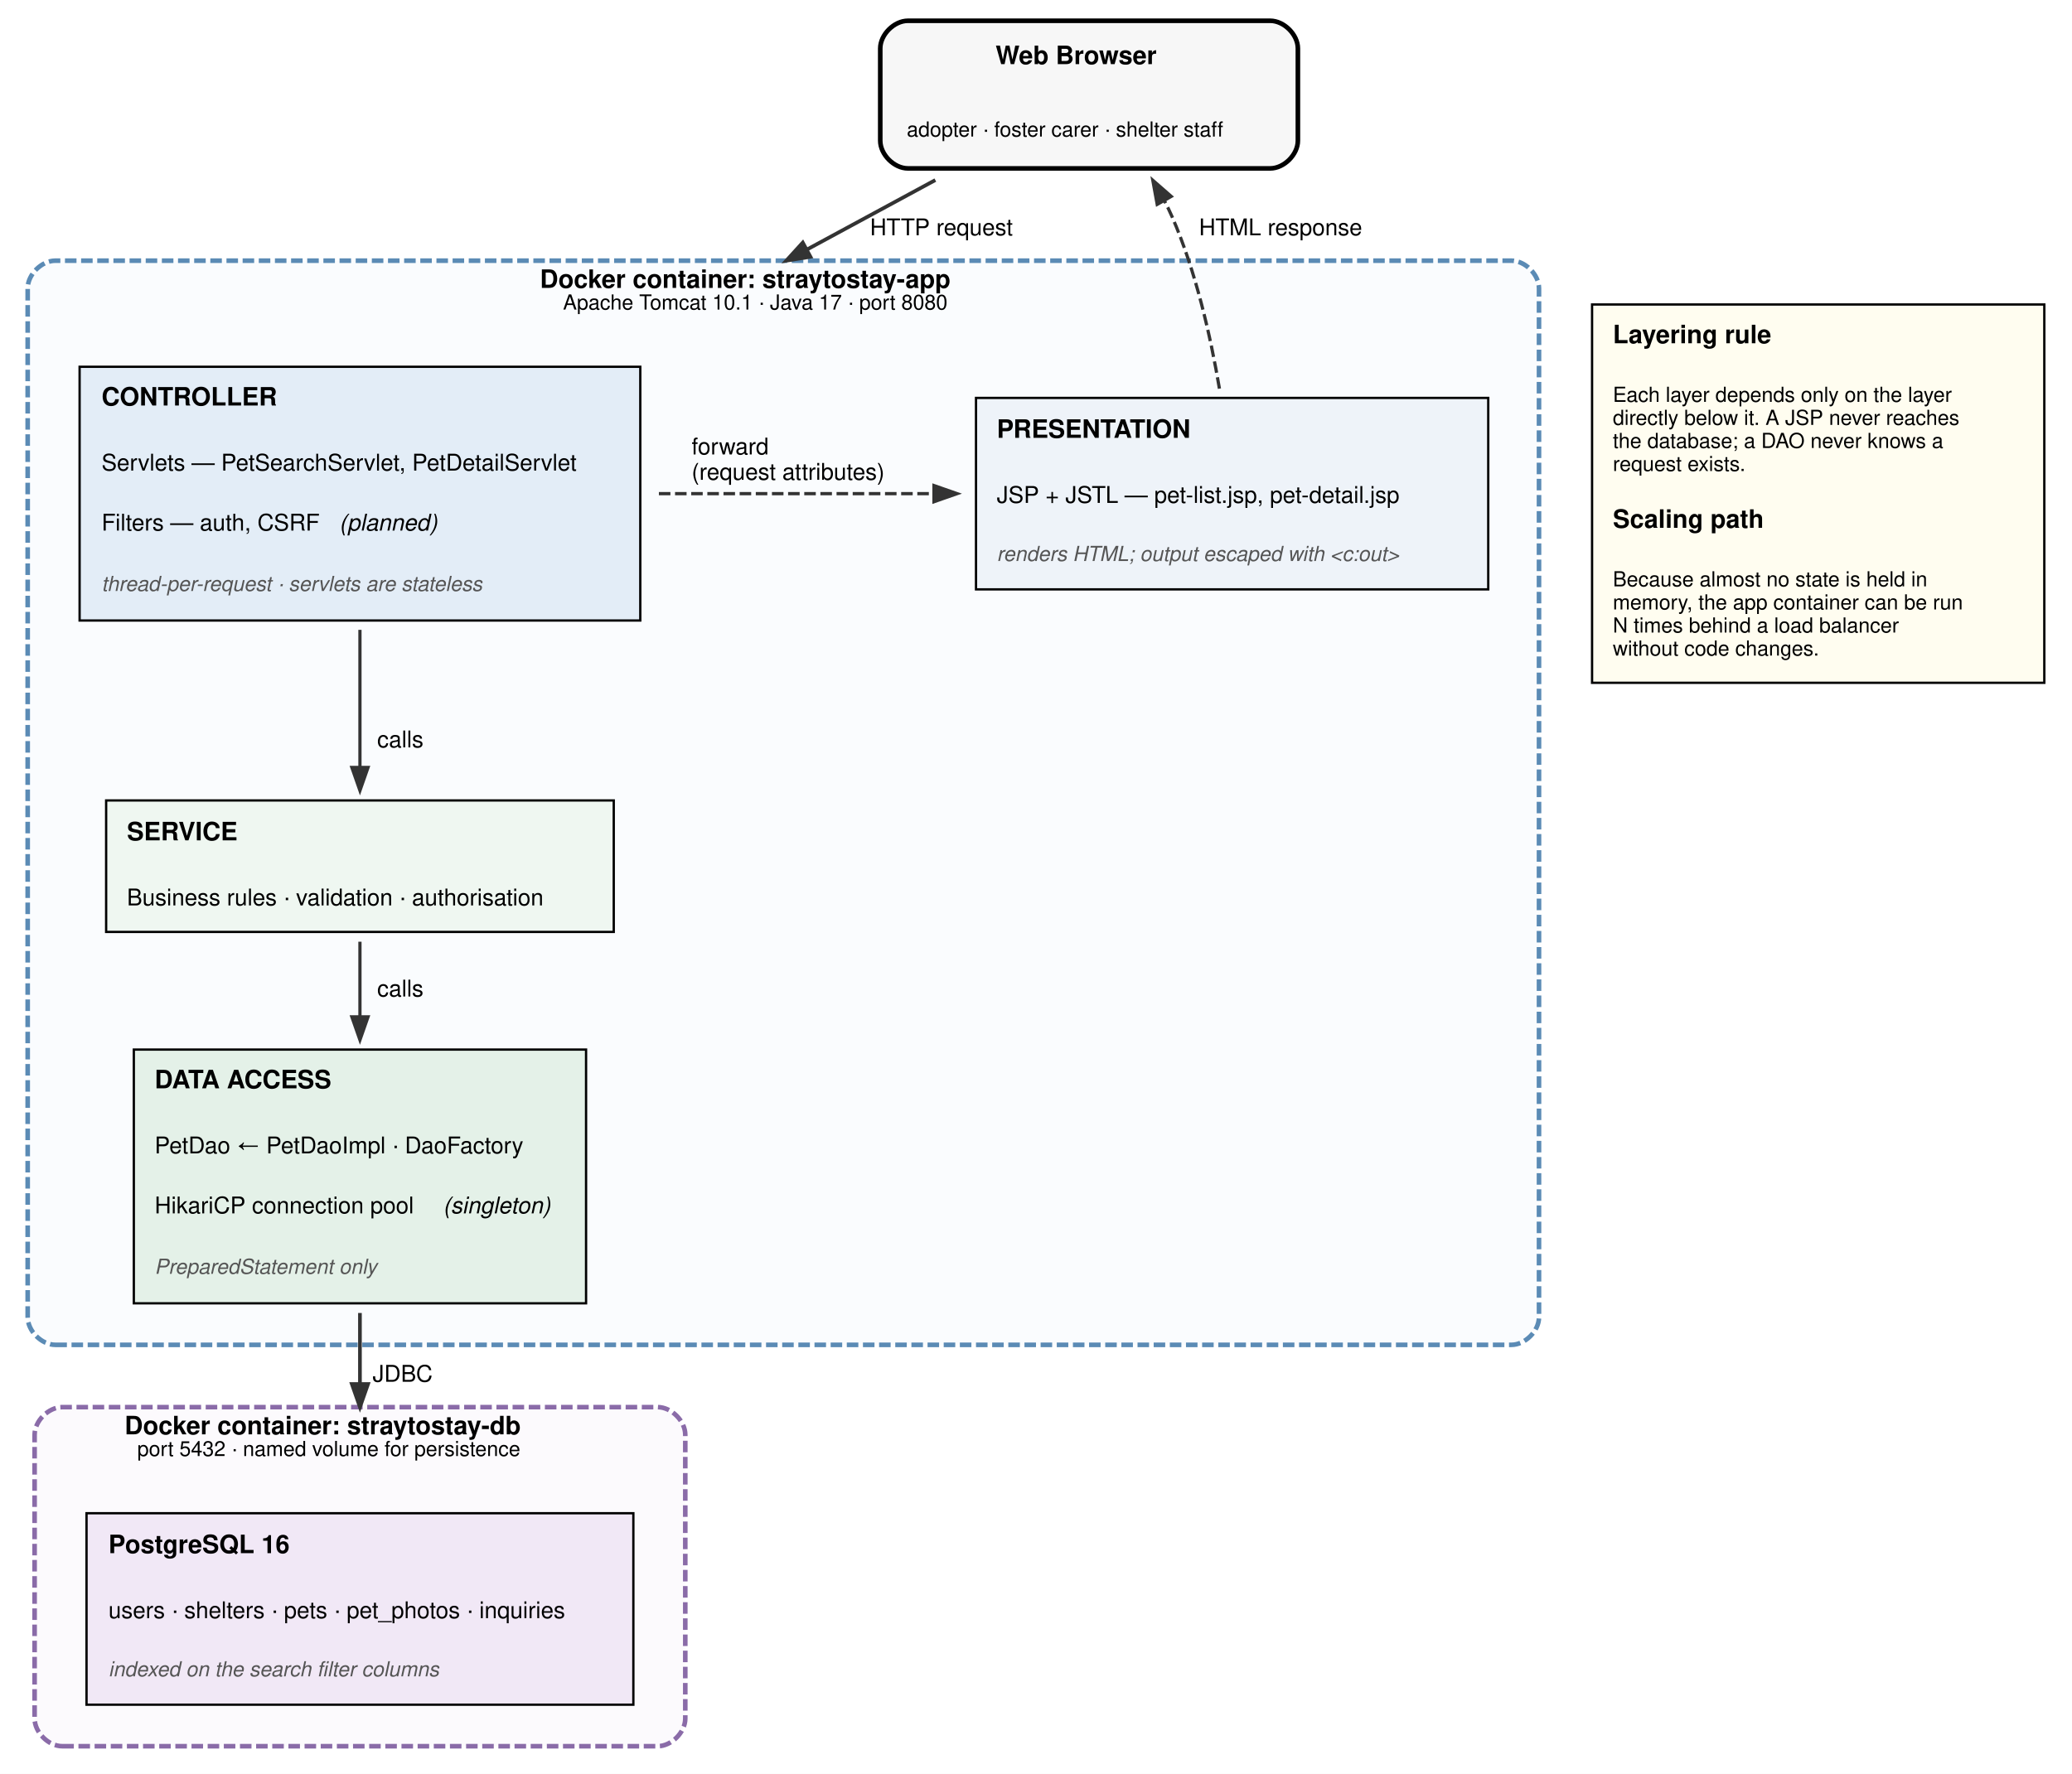
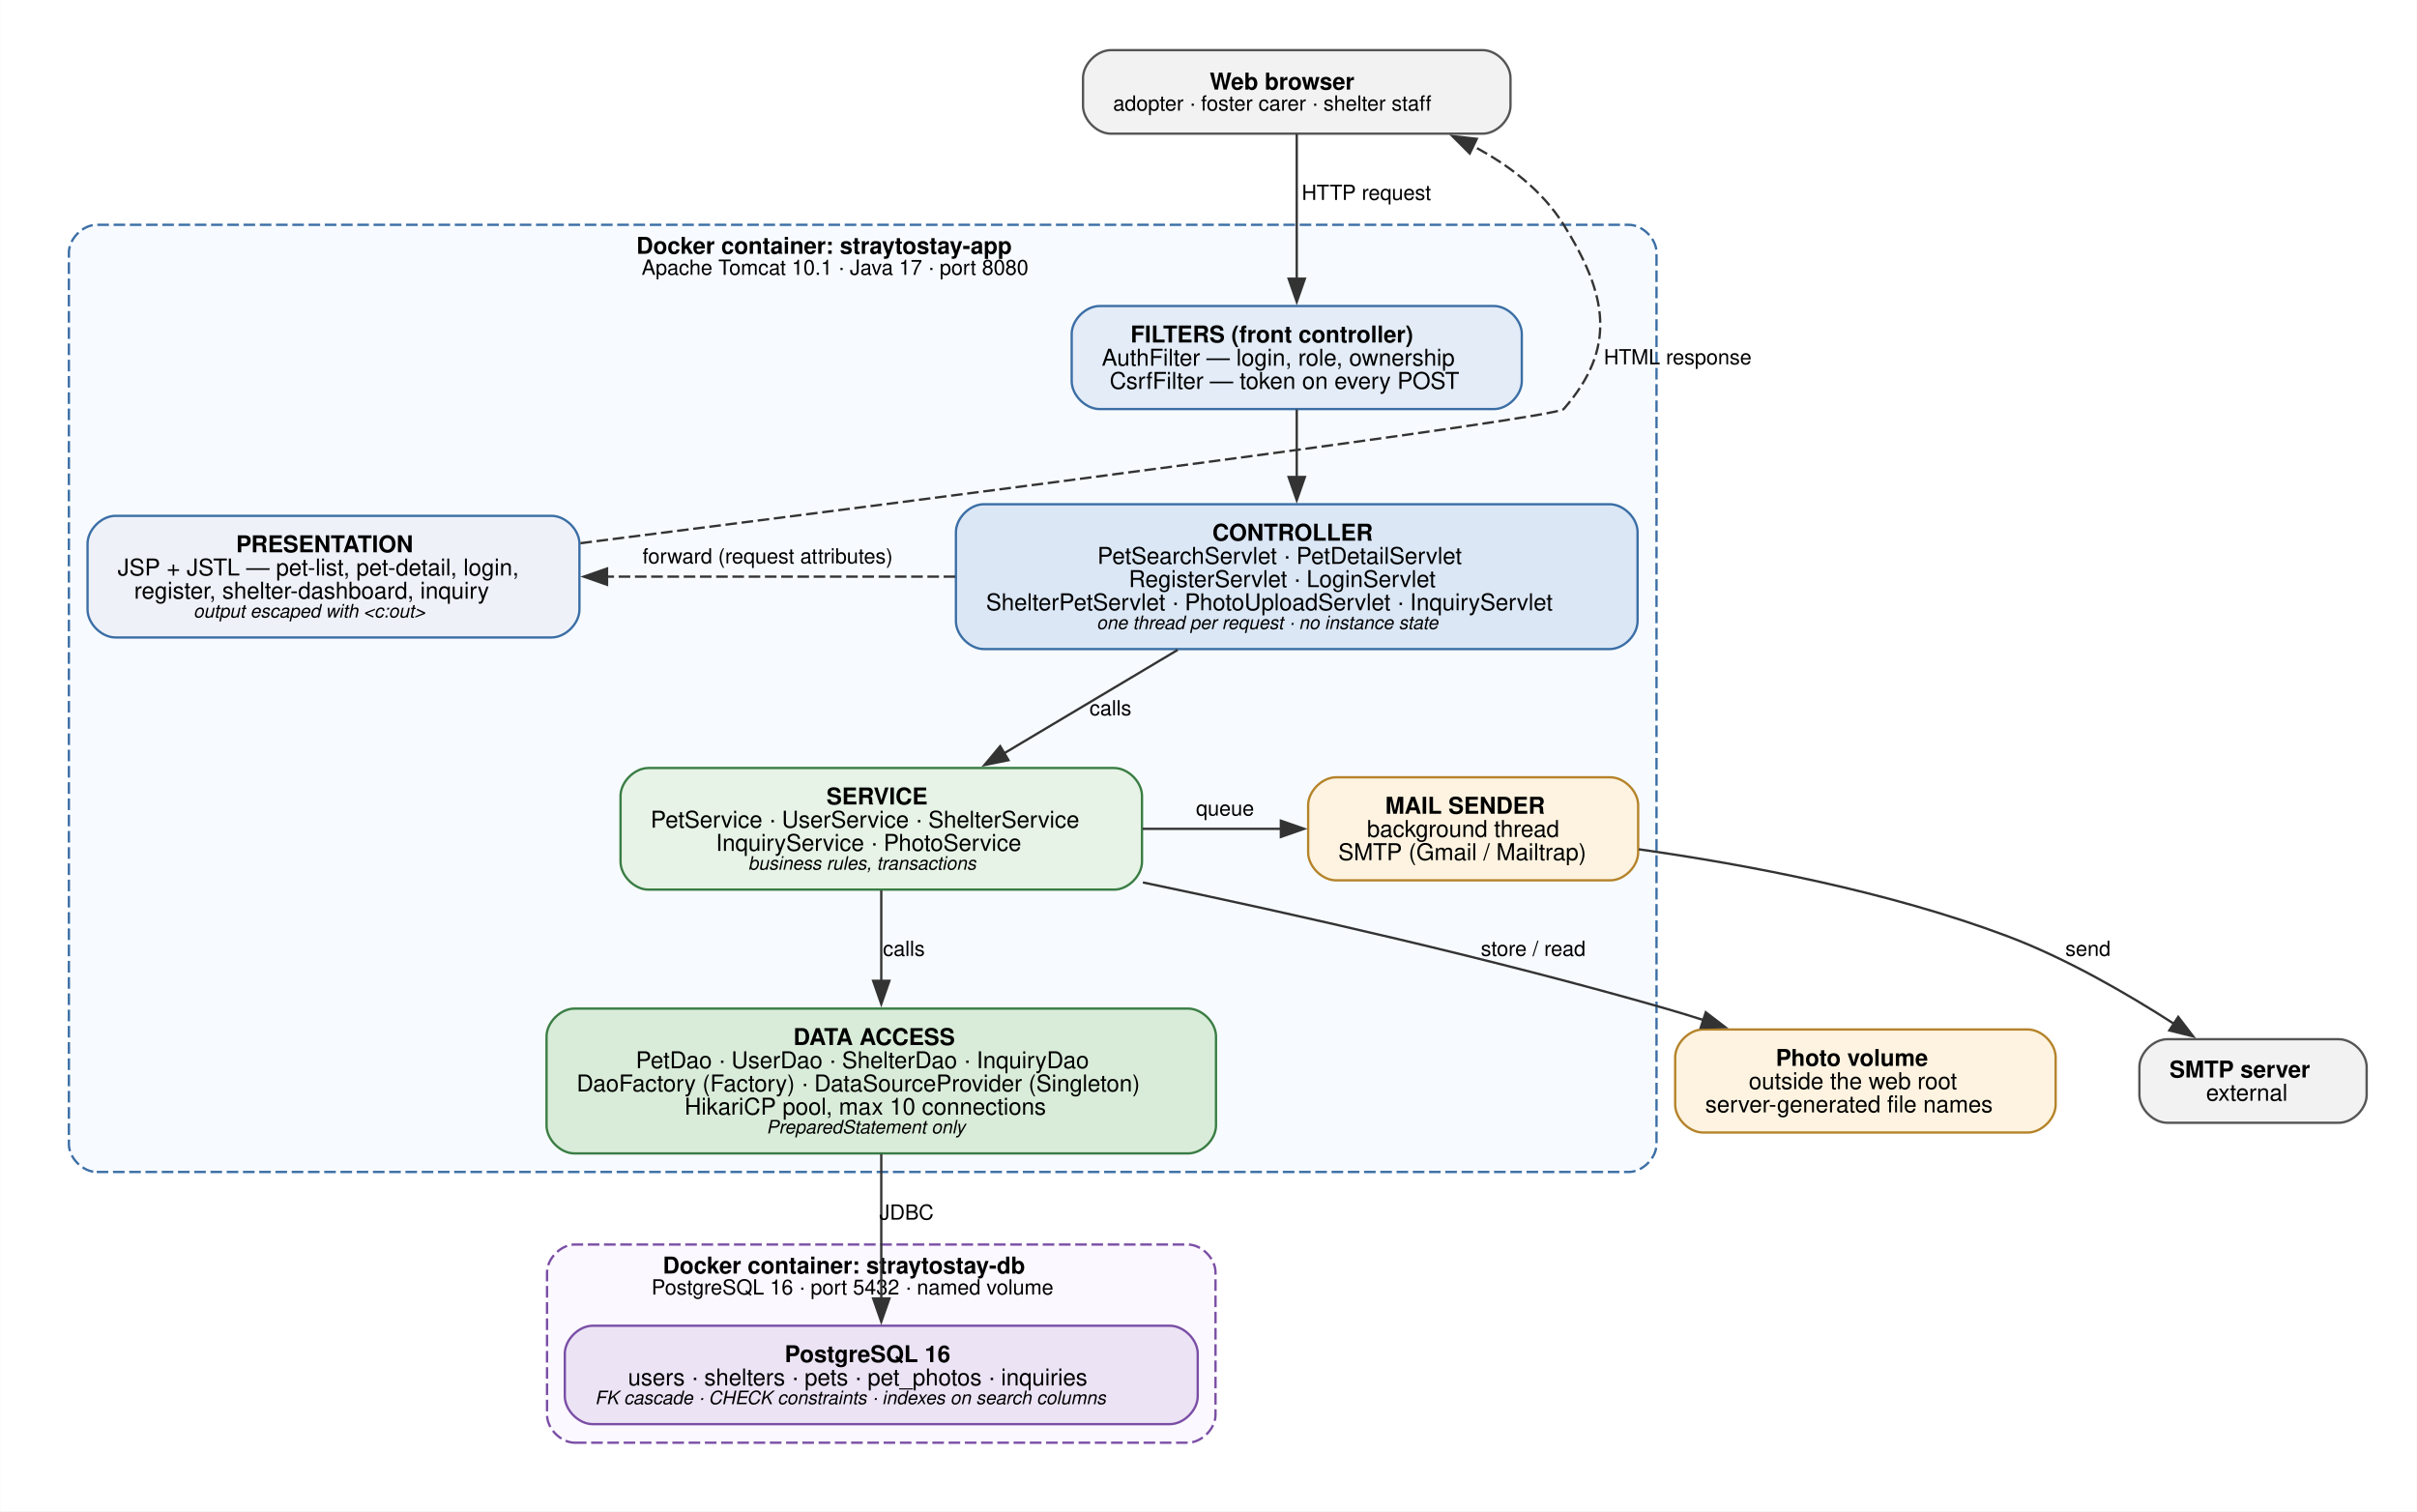
- <svg xmlns="http://www.w3.org/2000/svg" width="898pt" height="769pt" viewBox="0.00 0.00 898.00 769.00">
-   <g id="graph0" class="graph" transform="scale(1 1) rotate(0) translate(4 765)">
-     <polygon fill="white" stroke="transparent" points="-4,4 -4,-765 894,-765 894,4 -4,4" />
+ <svg xmlns="http://www.w3.org/2000/svg" width="1041pt" height="651pt" viewBox="0.00 0.00 1041.16 651.20">
+   <g id="graph0" class="graph" transform="scale(1 1) rotate(0) translate(21.6 629.6)">
+     <polygon fill="white" stroke="none" points="-21.6,21.6 -21.6,-629.6 1019.56,-629.6 1019.56,21.6 -21.6,21.6" />
+     <g id="clust2" class="cluster">
+       <path fill="#fbf8ff" stroke="#7a4ea5" stroke-dasharray="5,2" d="M226,-8C226,-8 490,-8 490,-8 496,-8 502,-14 502,-20 502,-20 502,-81.4 502,-81.4 502,-87.4 496,-93.4 490,-93.4 490,-93.4 226,-93.4 226,-93.4 220,-93.4 214,-87.4 214,-81.4 214,-81.4 214,-20 214,-20 214,-14 220,-8 226,-8" />
+       <text text-anchor="start" x="263.88" y="-80.9" font-family="Helvetica,sans-Serif" font-weight="bold" font-size="10.00">Docker container: straytostay-db</text>
+       <text text-anchor="start" x="259" y="-71.85" font-family="Helvetica,sans-Serif" font-size="9.00">PostgreSQL 16 · port 5432 · named volume</text>
+     </g>
    <g id="clust1" class="cluster">
-       <path fill="#fafcfe" stroke="#5b8bb5" stroke-width="2" stroke-dasharray="5,2" d="M20,-182C20,-182 651,-182 651,-182 657,-182 663,-188 663,-194 663,-194 663,-640 663,-640 663,-646 657,-652 651,-652 651,-652 20,-652 20,-652 14,-652 8,-646 8,-640 8,-640 8,-194 8,-194 8,-188 14,-182 20,-182" />
-       <text text-anchor="start" x="230" y="-640.2" font-family="Helvetica,sans-Serif" font-weight="bold" font-size="11.00">Docker container: straytostay-app</text>
-       <text text-anchor="start" x="240" y="-630.8" font-family="Helvetica,sans-Serif" font-size="9.00">Apache Tomcat 10.1 · Java 17 · port 8080</text>
-     </g>
-     <g id="clust2" class="cluster">
-       <path fill="#fcfafd" stroke="#8a6ba8" stroke-width="2" stroke-dasharray="5,2" d="M23,-8C23,-8 281,-8 281,-8 287,-8 293,-14 293,-20 293,-20 293,-143 293,-143 293,-149 287,-155 281,-155 281,-155 23,-155 23,-155 17,-155 11,-149 11,-143 11,-143 11,-20 11,-20 11,-14 17,-8 23,-8" />
-       <text text-anchor="start" x="50" y="-143.2" font-family="Helvetica,sans-Serif" font-weight="bold" font-size="11.00">Docker container: straytostay-db</text>
-       <text text-anchor="start" x="55.5" y="-133.8" font-family="Helvetica,sans-Serif" font-size="9.00">port 5432 · named volume for persistence</text>
+       <path fill="#f7fbff" stroke="#3b6ea5" stroke-dasharray="5,2" d="M20,-124.65C20,-124.65 680,-124.65 680,-124.65 686,-124.65 692,-130.65 692,-136.65 692,-136.65 692,-520.75 692,-520.75 692,-526.75 686,-532.75 680,-532.75 680,-532.75 20,-532.75 20,-532.75 14,-532.75 8,-526.75 8,-520.75 8,-520.75 8,-136.65 8,-136.65 8,-130.65 14,-124.65 20,-124.65" />
+       <text text-anchor="start" x="252.5" y="-520.25" font-family="Helvetica,sans-Serif" font-weight="bold" font-size="10.00">Docker container: straytostay-app</text>
+       <text text-anchor="start" x="254.75" y="-511.2" font-family="Helvetica,sans-Serif" font-size="9.00">Apache Tomcat 10.1 · Java 17 · port 8080</text>
    </g>
    <g id="node1" class="node">
-       <path fill="#f7f7f7" stroke="transparent" d="M389.5,-692C389.5,-692 546.5,-692 546.5,-692 552.5,-692 558.5,-698 558.5,-704 558.5,-704 558.5,-744 558.5,-744 558.5,-750 552.5,-756 546.5,-756 546.5,-756 389.5,-756 389.5,-756 383.5,-756 377.5,-750 377.5,-744 377.5,-744 377.5,-704 377.5,-704 377.5,-698 383.5,-692 389.5,-692" />
-       <text text-anchor="start" x="427.5" y="-737.2" font-family="Helvetica,sans-Serif" font-weight="bold" font-size="11.00">Web Browser</text>
-       <text text-anchor="start" x="389" y="-705.8" font-family="Helvetica,sans-Serif" font-size="9.00">adopter · foster carer · shelter staff</text>
-       <path fill="none" stroke="black" stroke-width="2" d="M389.5,-692C389.5,-692 546.5,-692 546.5,-692 552.5,-692 558.5,-698 558.5,-704 558.5,-704 558.5,-744 558.5,-744 558.5,-750 552.5,-756 546.5,-756 546.5,-756 389.5,-756 389.5,-756 383.5,-756 377.5,-750 377.5,-744 377.5,-744 377.5,-704 377.5,-704 377.5,-698 383.5,-692 389.5,-692" />
+       <path fill="#f2f2f2" stroke="#555555" d="M617.09,-608C617.09,-608 456.92,-608 456.92,-608 450.92,-608 444.92,-602 444.92,-596 444.92,-596 444.92,-584 444.92,-584 444.92,-578 450.92,-572 456.92,-572 456.92,-572 617.09,-572 617.09,-572 623.09,-572 629.09,-578 629.09,-584 629.09,-584 629.09,-596 629.09,-596 629.09,-602 623.09,-608 617.09,-608" />
+       <text text-anchor="start" x="499.5" y="-591" font-family="Helvetica,sans-Serif" font-weight="bold" font-size="10.00">Web browser</text>
+       <text text-anchor="start" x="457.88" y="-581.95" font-family="Helvetica,sans-Serif" font-size="9.00">adopter · foster carer · shelter staff</text>
+     </g>
+     <g id="node2" class="node">
+       <path fill="#e3ecf7" stroke="#3b6ea5" d="M621.96,-497.75C621.96,-497.75 452.04,-497.75 452.04,-497.75 446.04,-497.75 440.04,-491.75 440.04,-485.75 440.04,-485.75 440.04,-465.35 440.04,-465.35 440.04,-459.35 446.04,-453.35 452.04,-453.35 452.04,-453.35 621.96,-453.35 621.96,-453.35 627.96,-453.35 633.96,-459.35 633.96,-465.35 633.96,-465.35 633.96,-485.75 633.96,-485.75 633.96,-491.75 627.96,-497.75 621.96,-497.75" />
+       <text text-anchor="start" x="465.38" y="-482.05" font-family="Helvetica,sans-Serif" font-weight="bold" font-size="10.00">FILTERS (front controller)</text>
+       <text text-anchor="start" x="453" y="-472.05" font-family="Helvetica,sans-Serif" font-size="10.00">AuthFilter — login, role, ownership</text>
+       <text text-anchor="start" x="456.38" y="-462.05" font-family="Helvetica,sans-Serif" font-size="10.00">CsrfFilter — token on every POST</text>
+     </g>
+     <g id="edge1" class="edge">
+       <path fill="none" stroke="#333333" d="M537,-571.92C537,-555.38 537,-529.87 537,-509.4" />
+       <polygon fill="#333333" stroke="#333333" points="540.5,-509.54 537,-499.54 533.5,-509.54 540.5,-509.54" />
+       <text text-anchor="middle" x="567" y="-543.45" font-family="Helvetica,sans-Serif" font-size="9.00">HTTP request</text>
    </g>
    <g id="node3" class="node">
-       <polygon fill="#e3edf7" stroke="transparent" points="30.5,-496 30.5,-606 273.5,-606 273.5,-496 30.5,-496" />
-       <text text-anchor="start" x="40" y="-589.2" font-family="Helvetica,sans-Serif" font-weight="bold" font-size="11.00">CONTROLLER</text>
-       <text text-anchor="start" x="121" y="-589.2" font-family="Helvetica,sans-Serif" font-size="11.00">             </text>
-       <text text-anchor="start" x="40" y="-561" font-family="Helvetica,sans-Serif" font-size="10.00">Servlets — PetSearchServlet, PetDetailServlet</text>
-       <text text-anchor="start" x="40" y="-535" font-family="Helvetica,sans-Serif" font-size="10.00">Filters — auth, CSRF </text>
-       <text text-anchor="start" x="143" y="-535" font-family="Helvetica,sans-Serif" font-style="italic" font-size="10.00">(planned)</text>
-       <text text-anchor="start" x="40" y="-508.8" font-family="Helvetica,sans-Serif" font-style="italic" font-size="9.00" fill="#555555">thread-per-request · servlets are stateless</text>
-       <polygon fill="none" stroke="black" points="30.5,-496 30.5,-606 273.5,-606 273.5,-496 30.5,-496" />
+       <path fill="#dbe7f5" stroke="#3b6ea5" d="M671.84,-412.35C671.84,-412.35 402.16,-412.35 402.16,-412.35 396.16,-412.35 390.16,-406.35 390.16,-400.35 390.16,-400.35 390.16,-361.95 390.16,-361.95 390.16,-355.95 396.16,-349.95 402.16,-349.95 402.16,-349.95 671.84,-349.95 671.84,-349.95 677.84,-349.95 683.84,-355.95 683.84,-361.95 683.84,-361.95 683.84,-400.35 683.84,-400.35 683.84,-406.35 677.84,-412.35 671.84,-412.35" />
+       <text text-anchor="start" x="500.62" y="-396.65" font-family="Helvetica,sans-Serif" font-weight="bold" font-size="10.00">CONTROLLER</text>
+       <text text-anchor="start" x="451.12" y="-386.65" font-family="Helvetica,sans-Serif" font-size="10.00">PetSearchServlet · PetDetailServlet</text>
+       <text text-anchor="start" x="464.62" y="-376.65" font-family="Helvetica,sans-Serif" font-size="10.00">RegisterServlet · LoginServlet</text>
+       <text text-anchor="start" x="403.12" y="-366.65" font-family="Helvetica,sans-Serif" font-size="10.00">ShelterPetServlet · PhotoUploadServlet · InquiryServlet</text>
+       <text text-anchor="start" x="450.75" y="-358.55" font-family="Helvetica,sans-Serif" font-style="italic" font-size="8.00">one thread per request · no instance state</text>
    </g>
-     <g id="edge1" class="edge">
-       <path fill="none" stroke="#333333" stroke-width="1.6" d="M401.37,-686.94C384.47,-677.8 365.45,-667.51 345.64,-656.78" />
-       <polygon fill="#333333" stroke="#333333" stroke-width="1.6" points="347.25,-653.68 336.79,-652 343.92,-659.84 347.25,-653.68" />
-       <text text-anchor="middle" x="404" y="-663" font-family="Helvetica,sans-Serif" font-size="10.00">  HTTP request  </text>
+     <g id="edge2" class="edge">
+       <path fill="none" stroke="#333333" d="M537,-453.12C537,-444.37 537,-433.93 537,-423.78" />
+       <polygon fill="#333333" stroke="#333333" points="540.5,-424.08 537,-414.08 533.5,-424.08 540.5,-424.08" />
+     </g>
+     <g id="node4" class="node">
+       <path fill="#e6f3e6" stroke="#3a7d44" d="M458.33,-298.7C458.33,-298.7 257.67,-298.7 257.67,-298.7 251.67,-298.7 245.67,-292.7 245.67,-286.7 245.67,-286.7 245.67,-258.3 245.67,-258.3 245.67,-252.3 251.67,-246.3 257.67,-246.3 257.67,-246.3 458.33,-246.3 458.33,-246.3 464.33,-246.3 470.33,-252.3 470.33,-258.3 470.33,-258.3 470.33,-286.7 470.33,-286.7 470.33,-292.7 464.33,-298.7 458.33,-298.7" />
+       <text text-anchor="start" x="334.38" y="-283" font-family="Helvetica,sans-Serif" font-weight="bold" font-size="10.00">SERVICE</text>
+       <text text-anchor="start" x="258.62" y="-273" font-family="Helvetica,sans-Serif" font-size="10.00">PetService · UserService · ShelterService</text>
+       <text text-anchor="start" x="286.75" y="-263" font-family="Helvetica,sans-Serif" font-size="10.00">InquiryService · PhotoService</text>
+       <text text-anchor="start" x="300.62" y="-254.9" font-family="Helvetica,sans-Serif" font-style="italic" font-size="8.00">business rules, transactions</text>
+     </g>
+     <g id="edge3" class="edge">
+       <path fill="none" stroke="#333333" d="M485.71,-349.59C462.29,-335.64 434.59,-319.13 410.97,-305.06" />
+       <polygon fill="#333333" stroke="#333333" points="412.81,-302.08 402.43,-299.97 409.23,-308.1 412.81,-302.08" />
+       <text text-anchor="middle" x="456.75" y="-321.4" font-family="Helvetica,sans-Serif" font-size="9.00">calls</text>
+     </g>
+     <g id="node6" class="node">
+       <path fill="#eef2f8" stroke="#3b6ea5" d="M215.96,-407.35C215.96,-407.35 28.04,-407.35 28.04,-407.35 22.04,-407.35 16.04,-401.35 16.04,-395.35 16.04,-395.35 16.04,-366.95 16.04,-366.95 16.04,-360.95 22.04,-354.95 28.04,-354.95 28.04,-354.95 215.96,-354.95 215.96,-354.95 221.96,-354.95 227.96,-360.95 227.96,-366.95 227.96,-366.95 227.96,-395.35 227.96,-395.35 227.96,-401.35 221.96,-407.35 215.96,-407.35" />
+       <text text-anchor="start" x="80" y="-391.65" font-family="Helvetica,sans-Serif" font-weight="bold" font-size="10.00">PRESENTATION</text>
+       <text text-anchor="start" x="29" y="-381.65" font-family="Helvetica,sans-Serif" font-size="10.00">JSP + JSTL — pet-list, pet-detail, login,</text>
+       <text text-anchor="start" x="36.12" y="-371.65" font-family="Helvetica,sans-Serif" font-size="10.00">register, shelter-dashboard, inquiry</text>
+       <text text-anchor="start" x="61.62" y="-363.55" font-family="Helvetica,sans-Serif" font-style="italic" font-size="8.00">output escaped with &lt;c:out&gt;</text>
+     </g>
+     <g id="edge6" class="edge">
+       <path fill="none" stroke="#333333" stroke-dasharray="5,2" d="M389.87,-381.15C340.63,-381.15 286.42,-381.15 239.72,-381.15" />
+       <polygon fill="#333333" stroke="#333333" points="239.85,-377.65 229.85,-381.15 239.85,-384.65 239.85,-377.65" />
+       <text text-anchor="middle" x="309.06" y="-386.85" font-family="Helvetica,sans-Serif" font-size="9.00">forward (request attributes)</text>
+     </g>
+     <g id="node5" class="node">
+       <path fill="#d9ecd9" stroke="#3a7d44" d="M490.21,-195.05C490.21,-195.05 225.79,-195.05 225.79,-195.05 219.79,-195.05 213.79,-189.05 213.79,-183.05 213.79,-183.05 213.79,-144.65 213.79,-144.65 213.79,-138.65 219.79,-132.65 225.79,-132.65 225.79,-132.65 490.21,-132.65 490.21,-132.65 496.21,-132.65 502.21,-138.65 502.21,-144.65 502.21,-144.65 502.21,-183.05 502.21,-183.05 502.21,-189.05 496.21,-195.05 490.21,-195.05" />
+       <text text-anchor="start" x="320.12" y="-179.35" font-family="Helvetica,sans-Serif" font-weight="bold" font-size="10.00">DATA ACCESS</text>
+       <text text-anchor="start" x="252.25" y="-169.35" font-family="Helvetica,sans-Serif" font-size="10.00">PetDao · UserDao · ShelterDao · InquiryDao</text>
+       <text text-anchor="start" x="226.75" y="-159.35" font-family="Helvetica,sans-Serif" font-size="10.00">DaoFactory (Factory) · DataSourceProvider (Singleton)</text>
+       <text text-anchor="start" x="273.25" y="-149.35" font-family="Helvetica,sans-Serif" font-size="10.00">HikariCP pool, max 10 connections</text>
+       <text text-anchor="start" x="308.5" y="-141.25" font-family="Helvetica,sans-Serif" font-style="italic" font-size="8.00">PreparedStatement only</text>
+     </g>
+     <g id="edge4" class="edge">
+       <path fill="none" stroke="#333333" d="M358,-245.95C358,-234.23 358,-220.02 358,-206.79" />
+       <polygon fill="#333333" stroke="#333333" points="361.5,-207.02 358,-197.02 354.5,-207.02 361.5,-207.02" />
+       <text text-anchor="middle" x="367.75" y="-217.75" font-family="Helvetica,sans-Serif" font-size="9.00">calls</text>
    </g>
    <g id="node7" class="node">
-       <polygon fill="#fffdf0" stroke="transparent" points="686,-469 686,-633 882,-633 882,-469 686,-469" />
-       <text text-anchor="start" x="695" y="-616.2" font-family="Helvetica,sans-Serif" font-weight="bold" font-size="11.00">Layering rule</text>
-       <text text-anchor="start" x="695" y="-590.8" font-family="Helvetica,sans-Serif" font-size="9.00">Each layer depends only on the layer</text>
-       <text text-anchor="start" x="695" y="-580.8" font-family="Helvetica,sans-Serif" font-size="9.00">directly below it. A JSP never reaches</text>
-       <text text-anchor="start" x="695" y="-570.8" font-family="Helvetica,sans-Serif" font-size="9.00">the database; a DAO never knows a</text>
-       <text text-anchor="start" x="695" y="-560.8" font-family="Helvetica,sans-Serif" font-size="9.00">request exists.</text>
-       <text text-anchor="start" x="695" y="-536.2" font-family="Helvetica,sans-Serif" font-weight="bold" font-size="11.00">Scaling path</text>
-       <text text-anchor="start" x="695" y="-510.8" font-family="Helvetica,sans-Serif" font-size="9.00">Because almost no state is held in</text>
-       <text text-anchor="start" x="695" y="-500.8" font-family="Helvetica,sans-Serif" font-size="9.00">memory, the app container can be run</text>
-       <text text-anchor="start" x="695" y="-490.8" font-family="Helvetica,sans-Serif" font-size="9.00">N times behind a load balancer</text>
-       <text text-anchor="start" x="695" y="-480.8" font-family="Helvetica,sans-Serif" font-size="9.00">without code changes.</text>
-       <polygon fill="none" stroke="black" points="686,-469 686,-633 882,-633 882,-469 686,-469" />
+       <path fill="#fdf3e0" stroke="#b5832a" d="M672.09,-294.7C672.09,-294.7 553.91,-294.7 553.91,-294.7 547.91,-294.7 541.91,-288.7 541.91,-282.7 541.91,-282.7 541.91,-262.3 541.91,-262.3 541.91,-256.3 547.91,-250.3 553.91,-250.3 553.91,-250.3 672.09,-250.3 672.09,-250.3 678.09,-250.3 684.09,-256.3 684.09,-262.3 684.09,-262.3 684.09,-282.7 684.09,-282.7 684.09,-288.7 678.09,-294.7 672.09,-294.7" />
+       <text text-anchor="start" x="575.12" y="-279" font-family="Helvetica,sans-Serif" font-weight="bold" font-size="10.00">MAIL SENDER</text>
+       <text text-anchor="start" x="567.25" y="-269" font-family="Helvetica,sans-Serif" font-size="10.00">background thread</text>
+       <text text-anchor="start" x="554.88" y="-259" font-family="Helvetica,sans-Serif" font-size="10.00">SMTP (Gmail / Mailtrap)</text>
    </g>
-     <g id="node2" class="node">
-       <polygon fill="#eef3f9" stroke="transparent" points="419,-509.5 419,-592.5 641,-592.5 641,-509.5 419,-509.5" />
-       <text text-anchor="start" x="428" y="-575.2" font-family="Helvetica,sans-Serif" font-weight="bold" font-size="11.00">PRESENTATION</text>
-       <text text-anchor="start" x="521" y="-575.2" font-family="Helvetica,sans-Serif" font-size="11.00">           </text>
-       <text text-anchor="start" x="428" y="-547" font-family="Helvetica,sans-Serif" font-size="10.00">JSP + JSTL — pet-list.jsp, pet-detail.jsp</text>
-       <text text-anchor="start" x="428" y="-521.8" font-family="Helvetica,sans-Serif" font-style="italic" font-size="9.00" fill="#555555">renders HTML; output escaped with &lt;c:out&gt;</text>
-       <polygon fill="none" stroke="black" points="419,-509.5 419,-592.5 641,-592.5 641,-509.5 419,-509.5" />
+     <g id="edge9" class="edge">
+       <path fill="none" stroke="#333333" d="M470.59,-272.5C490.68,-272.5 511.28,-272.5 530.34,-272.5" />
+       <polygon fill="#333333" stroke="#333333" points="530.16,-276 540.16,-272.5 530.16,-269 530.16,-276" />
+       <text text-anchor="middle" x="506.12" y="-278.2" font-family="Helvetica,sans-Serif" font-size="9.00">queue</text>
    </g>
-     <g id="edge6" class="edge">
-       <path fill="none" stroke="#333333" stroke-width="1.4" stroke-dasharray="5,2" d="M524.5,-596.52C520.63,-619.44 514.25,-647.44 504,-671 502.98,-673.33 501.86,-675.67 500.65,-678" />
-       <polygon fill="#333333" stroke="#333333" stroke-width="1.4" points="497.53,-676.41 495.63,-686.83 503.61,-679.86 497.53,-676.41" />
-       <text text-anchor="middle" x="551" y="-663" font-family="Helvetica,sans-Serif" font-size="10.00">  HTML response  </text>
+     <g id="node9" class="node">
+       <path fill="#fdf3e0" stroke="#b5832a" d="M851.96,-186.05C851.96,-186.05 712.04,-186.05 712.04,-186.05 706.04,-186.05 700.04,-180.05 700.04,-174.05 700.04,-174.05 700.04,-153.65 700.04,-153.65 700.04,-147.65 706.04,-141.65 712.04,-141.65 712.04,-141.65 851.96,-141.65 851.96,-141.65 857.96,-141.65 863.96,-147.65 863.96,-153.65 863.96,-153.65 863.96,-174.05 863.96,-174.05 863.96,-180.05 857.96,-186.05 851.96,-186.05" />
+       <text text-anchor="start" x="743.38" y="-170.35" font-family="Helvetica,sans-Serif" font-weight="bold" font-size="10.00">Photo volume</text>
+       <text text-anchor="start" x="731.75" y="-160.35" font-family="Helvetica,sans-Serif" font-size="10.00">outside the web root</text>
+       <text text-anchor="start" x="713" y="-150.35" font-family="Helvetica,sans-Serif" font-size="10.00">server-generated file names</text>
    </g>
-     <g id="edge4" class="edge">
-       <path fill="none" stroke="#333333" stroke-width="1.4" stroke-dasharray="5,2" d="M281.56,-551C320.01,-551 362.12,-551 400.56,-551" />
-       <polygon fill="#333333" stroke="#333333" stroke-width="1.4" points="400.78,-554.5 410.78,-551 400.78,-547.5 400.78,-554.5" />
-       <text text-anchor="start" x="295.75" y="-568" font-family="Helvetica,sans-Serif" font-size="10.00">  forward</text>
-       <text text-anchor="start" x="295.75" y="-557" font-family="Helvetica,sans-Serif" font-size="10.00">  (request attributes)</text>
+     <g id="edge8" class="edge">
+       <path fill="none" stroke="#333333" d="M470.72,-249.4C536.83,-235.6 621.7,-216.42 696,-195.05 701.37,-193.5 706.91,-191.81 712.44,-190.04" />
+       <polygon fill="#333333" stroke="#333333" points="713.22,-193.46 721.63,-187.02 711.04,-186.81 713.22,-193.46" />
+       <text text-anchor="middle" x="638.88" y="-217.75" font-family="Helvetica,sans-Serif" font-size="9.00">store / read</text>
    </g>
-     <g id="node4" class="node">
-       <polygon fill="#eff7f1" stroke="transparent" points="42,-361 42,-418 262,-418 262,-361 42,-361" />
-       <text text-anchor="start" x="51" y="-400.7" font-family="Helvetica,sans-Serif" font-weight="bold" font-size="11.00">SERVICE</text>
-       <text text-anchor="start" x="103" y="-400.7" font-family="Helvetica,sans-Serif" font-size="11.00">                     </text>
-       <text text-anchor="start" x="51" y="-372.5" font-family="Helvetica,sans-Serif" font-size="10.00">Business rules · validation · authorisation</text>
-       <polygon fill="none" stroke="black" points="42,-361 42,-418 262,-418 262,-361 42,-361" />
-     </g>
-     <g id="edge2" class="edge">
-       <path fill="none" stroke="#333333" stroke-width="1.4" d="M152,-491.97C152,-472.22 152,-450.54 152,-432.32" />
-       <polygon fill="#333333" stroke="#333333" stroke-width="1.4" points="155.5,-432.3 152,-422.3 148.5,-432.3 155.5,-432.3" />
-       <text text-anchor="middle" x="169.5" y="-441" font-family="Helvetica,sans-Serif" font-size="10.00">  calls  </text>
-     </g>
-     <g id="node5" class="node">
-       <polygon fill="#e4f1e8" stroke="transparent" points="54,-200 54,-310 250,-310 250,-200 54,-200" />
-       <text text-anchor="start" x="63" y="-293.2" font-family="Helvetica,sans-Serif" font-weight="bold" font-size="11.00">DATA ACCESS</text>
-       <text text-anchor="start" x="147" y="-293.2" font-family="Helvetica,sans-Serif" font-size="11.00">          </text>
-       <text text-anchor="start" x="63" y="-265" font-family="Helvetica,sans-Serif" font-size="10.00">PetDao ← PetDaoImpl · DaoFactory</text>
-       <text text-anchor="start" x="63" y="-239" font-family="Helvetica,sans-Serif" font-size="10.00">HikariCP connection pool </text>
-       <text text-anchor="start" x="188" y="-239" font-family="Helvetica,sans-Serif" font-style="italic" font-size="10.00">(singleton)</text>
-       <text text-anchor="start" x="63" y="-212.8" font-family="Helvetica,sans-Serif" font-style="italic" font-size="9.00" fill="#555555">PreparedStatement only</text>
-       <polygon fill="none" stroke="black" points="54,-200 54,-310 250,-310 250,-200 54,-200" />
-     </g>
-     <g id="edge3" class="edge">
-       <path fill="none" stroke="#333333" stroke-width="1.4" d="M152,-356.76C152,-346.97 152,-335.79 152,-324.52" />
-       <polygon fill="#333333" stroke="#333333" stroke-width="1.4" points="155.5,-324.18 152,-314.18 148.5,-324.18 155.5,-324.18" />
-       <text text-anchor="middle" x="169.5" y="-333" font-family="Helvetica,sans-Serif" font-size="10.00">  calls  </text>
-     </g>
-     <g id="node6" class="node">
-       <polygon fill="#f1e8f6" stroke="transparent" points="33.5,-26 33.5,-109 270.5,-109 270.5,-26 33.5,-26" />
-       <text text-anchor="start" x="43" y="-91.7" font-family="Helvetica,sans-Serif" font-weight="bold" font-size="11.00">PostgreSQL 16</text>
-       <text text-anchor="start" x="134" y="-91.7" font-family="Helvetica,sans-Serif" font-size="11.00">            </text>
-       <text text-anchor="start" x="43" y="-63.5" font-family="Helvetica,sans-Serif" font-size="10.00">users · shelters · pets · pet_photos · inquiries</text>
-       <text text-anchor="start" x="43" y="-38.3" font-family="Helvetica,sans-Serif" font-style="italic" font-size="9.00" fill="#555555">indexed on the search filter columns</text>
-       <polygon fill="none" stroke="black" points="33.5,-26 33.5,-109 270.5,-109 270.5,-26 33.5,-26" />
+     <g id="node8" class="node">
+       <path fill="#ece3f5" stroke="#7a4ea5" d="M482.34,-58.4C482.34,-58.4 233.66,-58.4 233.66,-58.4 227.66,-58.4 221.66,-52.4 221.66,-46.4 221.66,-46.4 221.66,-28 221.66,-28 221.66,-22 227.66,-16 233.66,-16 233.66,-16 482.34,-16 482.34,-16 488.34,-16 494.34,-22 494.34,-28 494.34,-28 494.34,-46.4 494.34,-46.4 494.34,-52.4 488.34,-58.4 482.34,-58.4" />
+       <text text-anchor="start" x="316.38" y="-42.7" font-family="Helvetica,sans-Serif" font-weight="bold" font-size="10.00">PostgreSQL 16</text>
+       <text text-anchor="start" x="248.88" y="-32.7" font-family="Helvetica,sans-Serif" font-size="10.00">users · shelters · pets · pet_photos · inquiries</text>
+       <text text-anchor="start" x="234.62" y="-24.6" font-family="Helvetica,sans-Serif" font-style="italic" font-size="8.00">FK cascade · CHECK constraints · indexes on search columns</text>
    </g>
    <g id="edge5" class="edge">
-       <path fill="none" stroke="#333333" stroke-width="1.6" d="M152,-195.82C152,-185.99 152,-175.56 152,-165.06" />
-       <polygon fill="#333333" stroke="#333333" stroke-width="1.6" points="155.5,-165 152,-155 148.5,-165 155.5,-165" />
-       <text text-anchor="middle" x="170.5" y="-166" font-family="Helvetica,sans-Serif" font-size="10.00">  JDBC  </text>
+       <path fill="none" stroke="#333333" d="M358,-132.36C358,-113.47 358,-89.24 358,-70.09" />
+       <polygon fill="#333333" stroke="#333333" points="361.5,-70.15 358,-60.15 354.5,-70.15 361.5,-70.15" />
+       <text text-anchor="middle" x="368.88" y="-104.1" font-family="Helvetica,sans-Serif" font-size="9.00">JDBC</text>
+     </g>
+     <g id="edge7" class="edge">
+       <path fill="none" stroke="#333333" stroke-dasharray="5,2" d="M228.38,-395.56C382.11,-415.07 648.52,-449.38 652,-453.35 675.23,-479.91 670.68,-502.81 652,-532.75 642.78,-547.52 628.44,-558.52 612.96,-566.67" />
+       <polygon fill="#333333" stroke="#333333" points="611.53,-563.48 604.04,-570.97 614.57,-569.78 611.53,-563.48" />
+       <text text-anchor="middle" x="701.12" y="-472.62" font-family="Helvetica,sans-Serif" font-size="9.00">HTML response</text>
+     </g>
+     <g id="node10" class="node">
+       <path fill="#f2f2f2" stroke="#555555" d="M985.96,-181.85C985.96,-181.85 912.04,-181.85 912.04,-181.85 906.04,-181.85 900.04,-175.85 900.04,-169.85 900.04,-169.85 900.04,-157.85 900.04,-157.85 900.04,-151.85 906.04,-145.85 912.04,-145.85 912.04,-145.85 985.96,-145.85 985.96,-145.85 991.96,-145.85 997.96,-151.85 997.96,-157.85 997.96,-157.85 997.96,-169.85 997.96,-169.85 997.96,-175.85 991.96,-181.85 985.96,-181.85" />
+       <text text-anchor="start" x="913" y="-165.35" font-family="Helvetica,sans-Serif" font-weight="bold" font-size="10.00">SMTP server</text>
+       <text text-anchor="start" x="928.75" y="-155.35" font-family="Helvetica,sans-Serif" font-size="10.00">external</text>
+     </g>
+     <g id="edge10" class="edge">
+       <path fill="none" stroke="#333333" d="M684.37,-263.68C730.66,-257.11 791.67,-245.6 843,-226.3 868.38,-216.76 894.76,-201.48 914.86,-188.55" />
+       <polygon fill="#333333" stroke="#333333" points="916.77,-191.48 923.21,-183.07 912.93,-185.63 916.77,-191.48" />
+       <text text-anchor="middle" x="877.88" y="-217.75" font-family="Helvetica,sans-Serif" font-size="9.00">send</text>
    </g>
  </g>
</svg>
